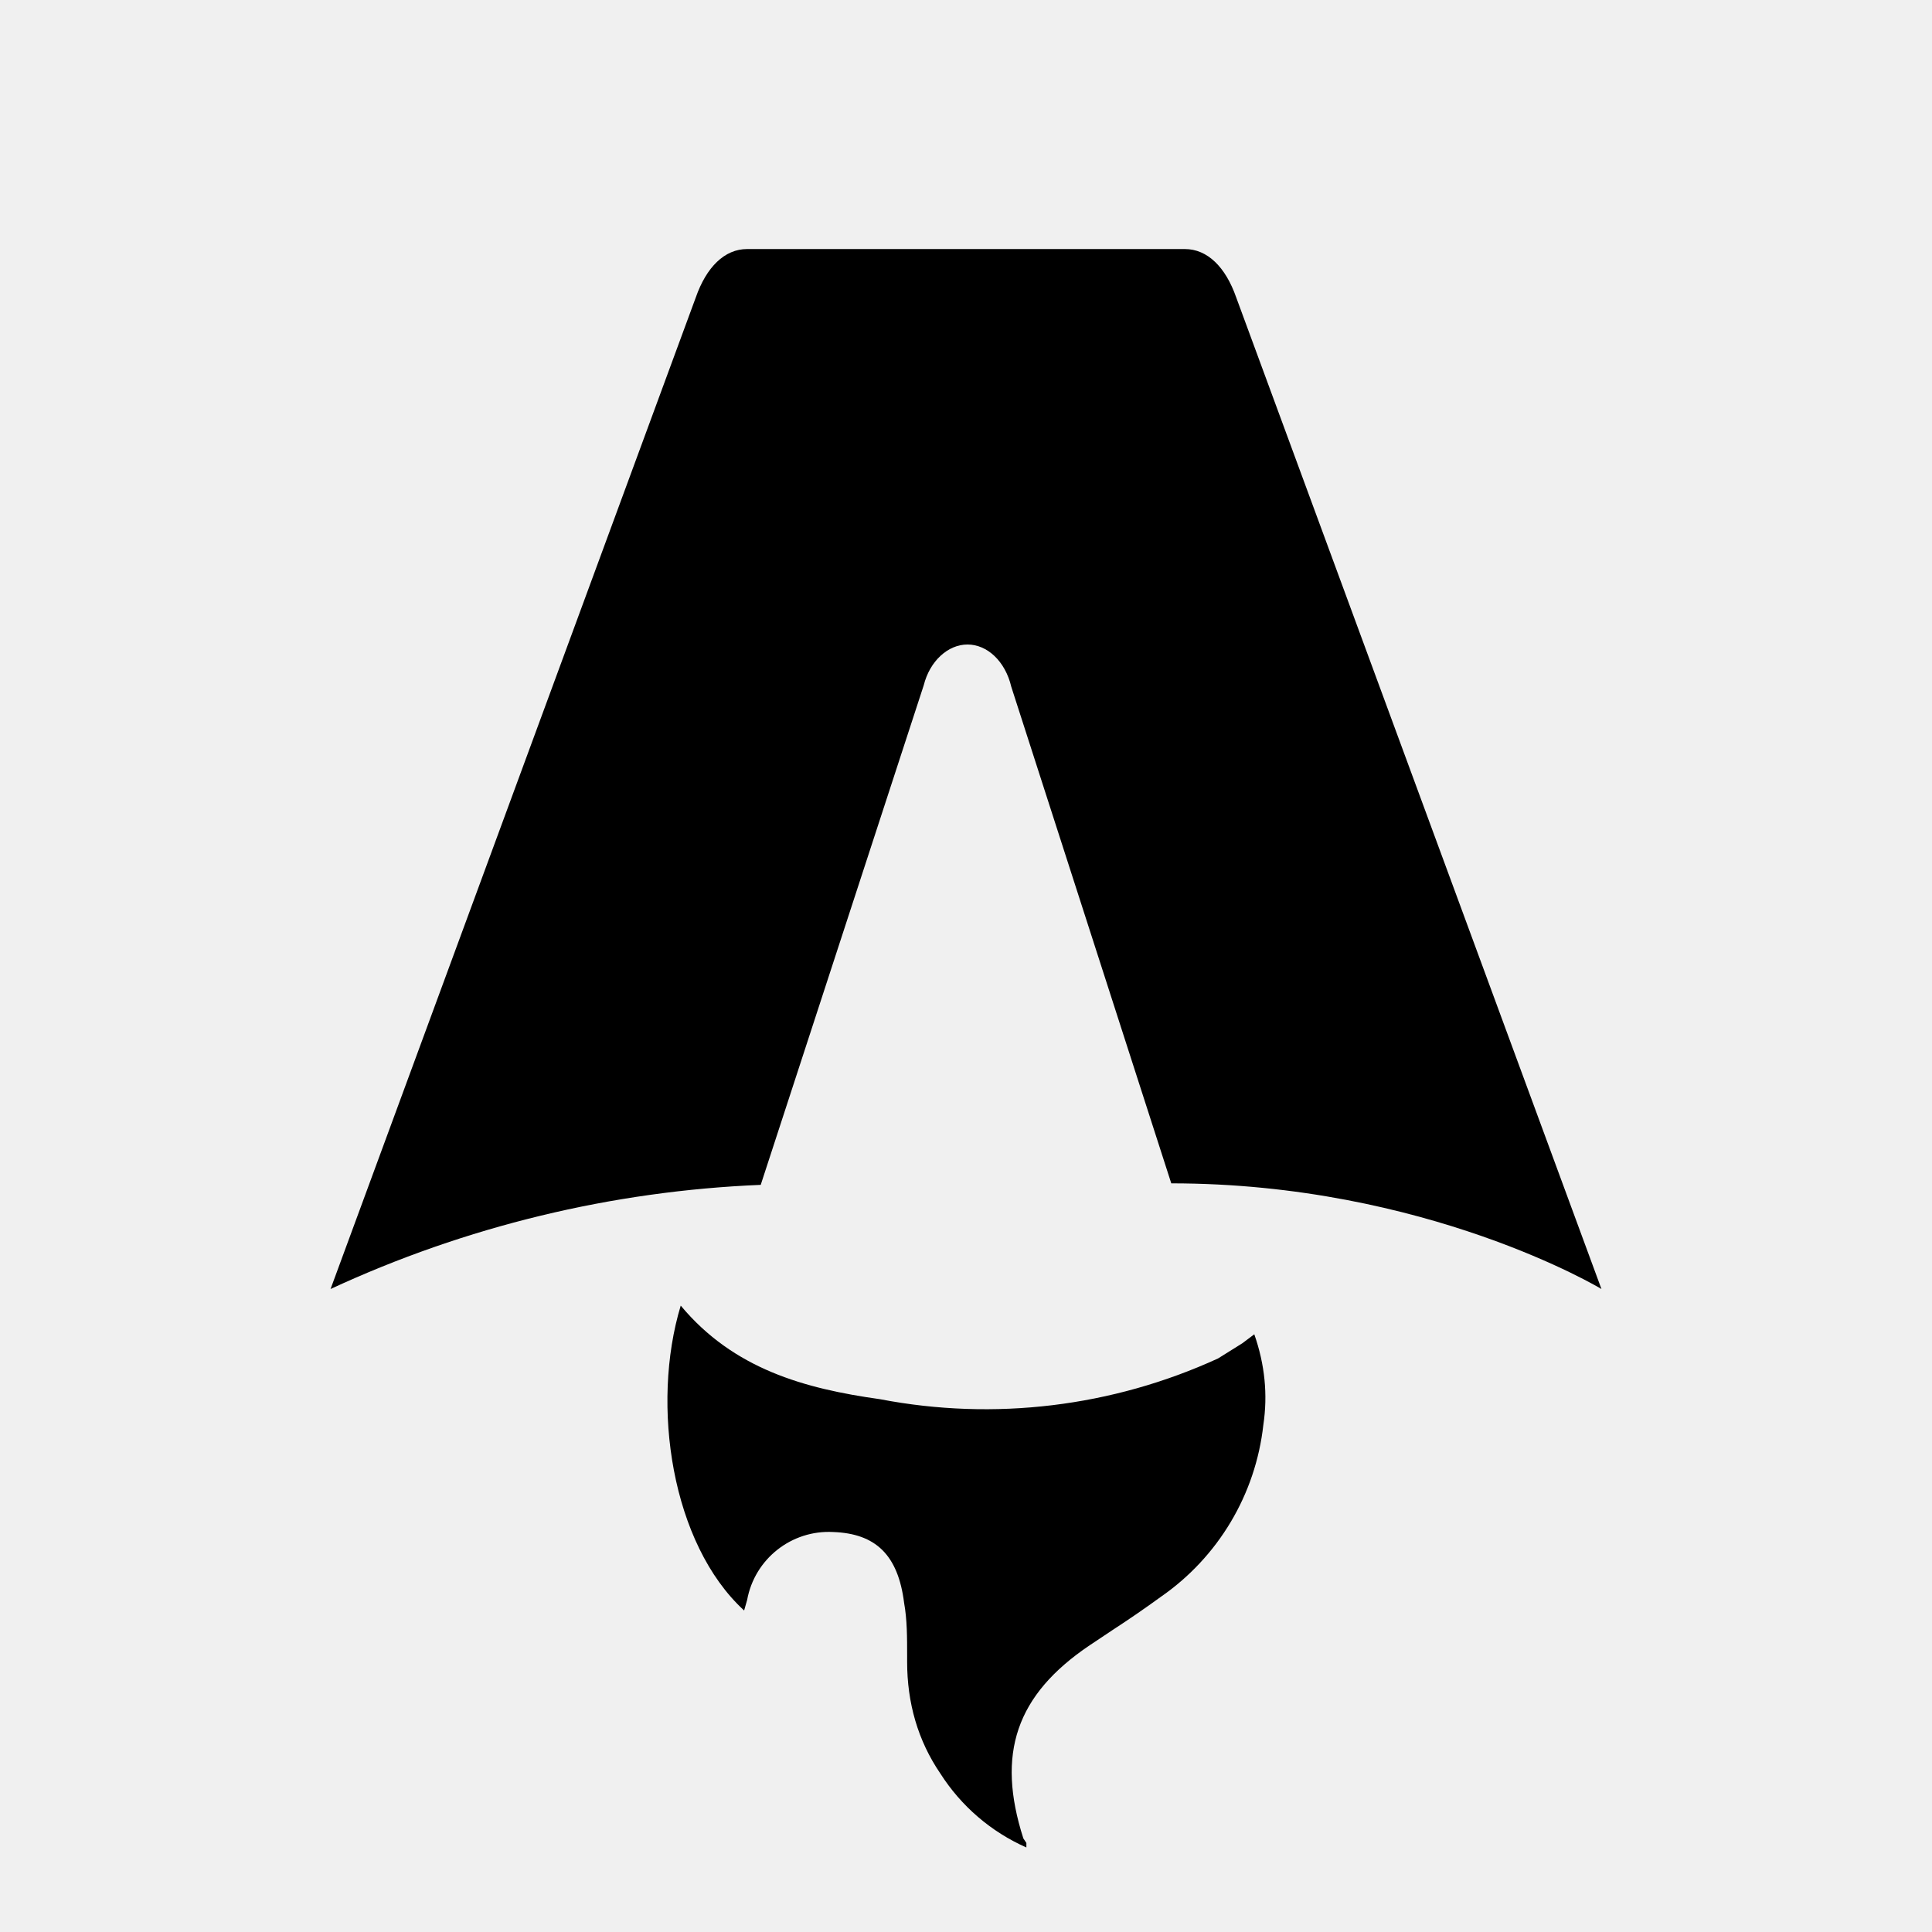
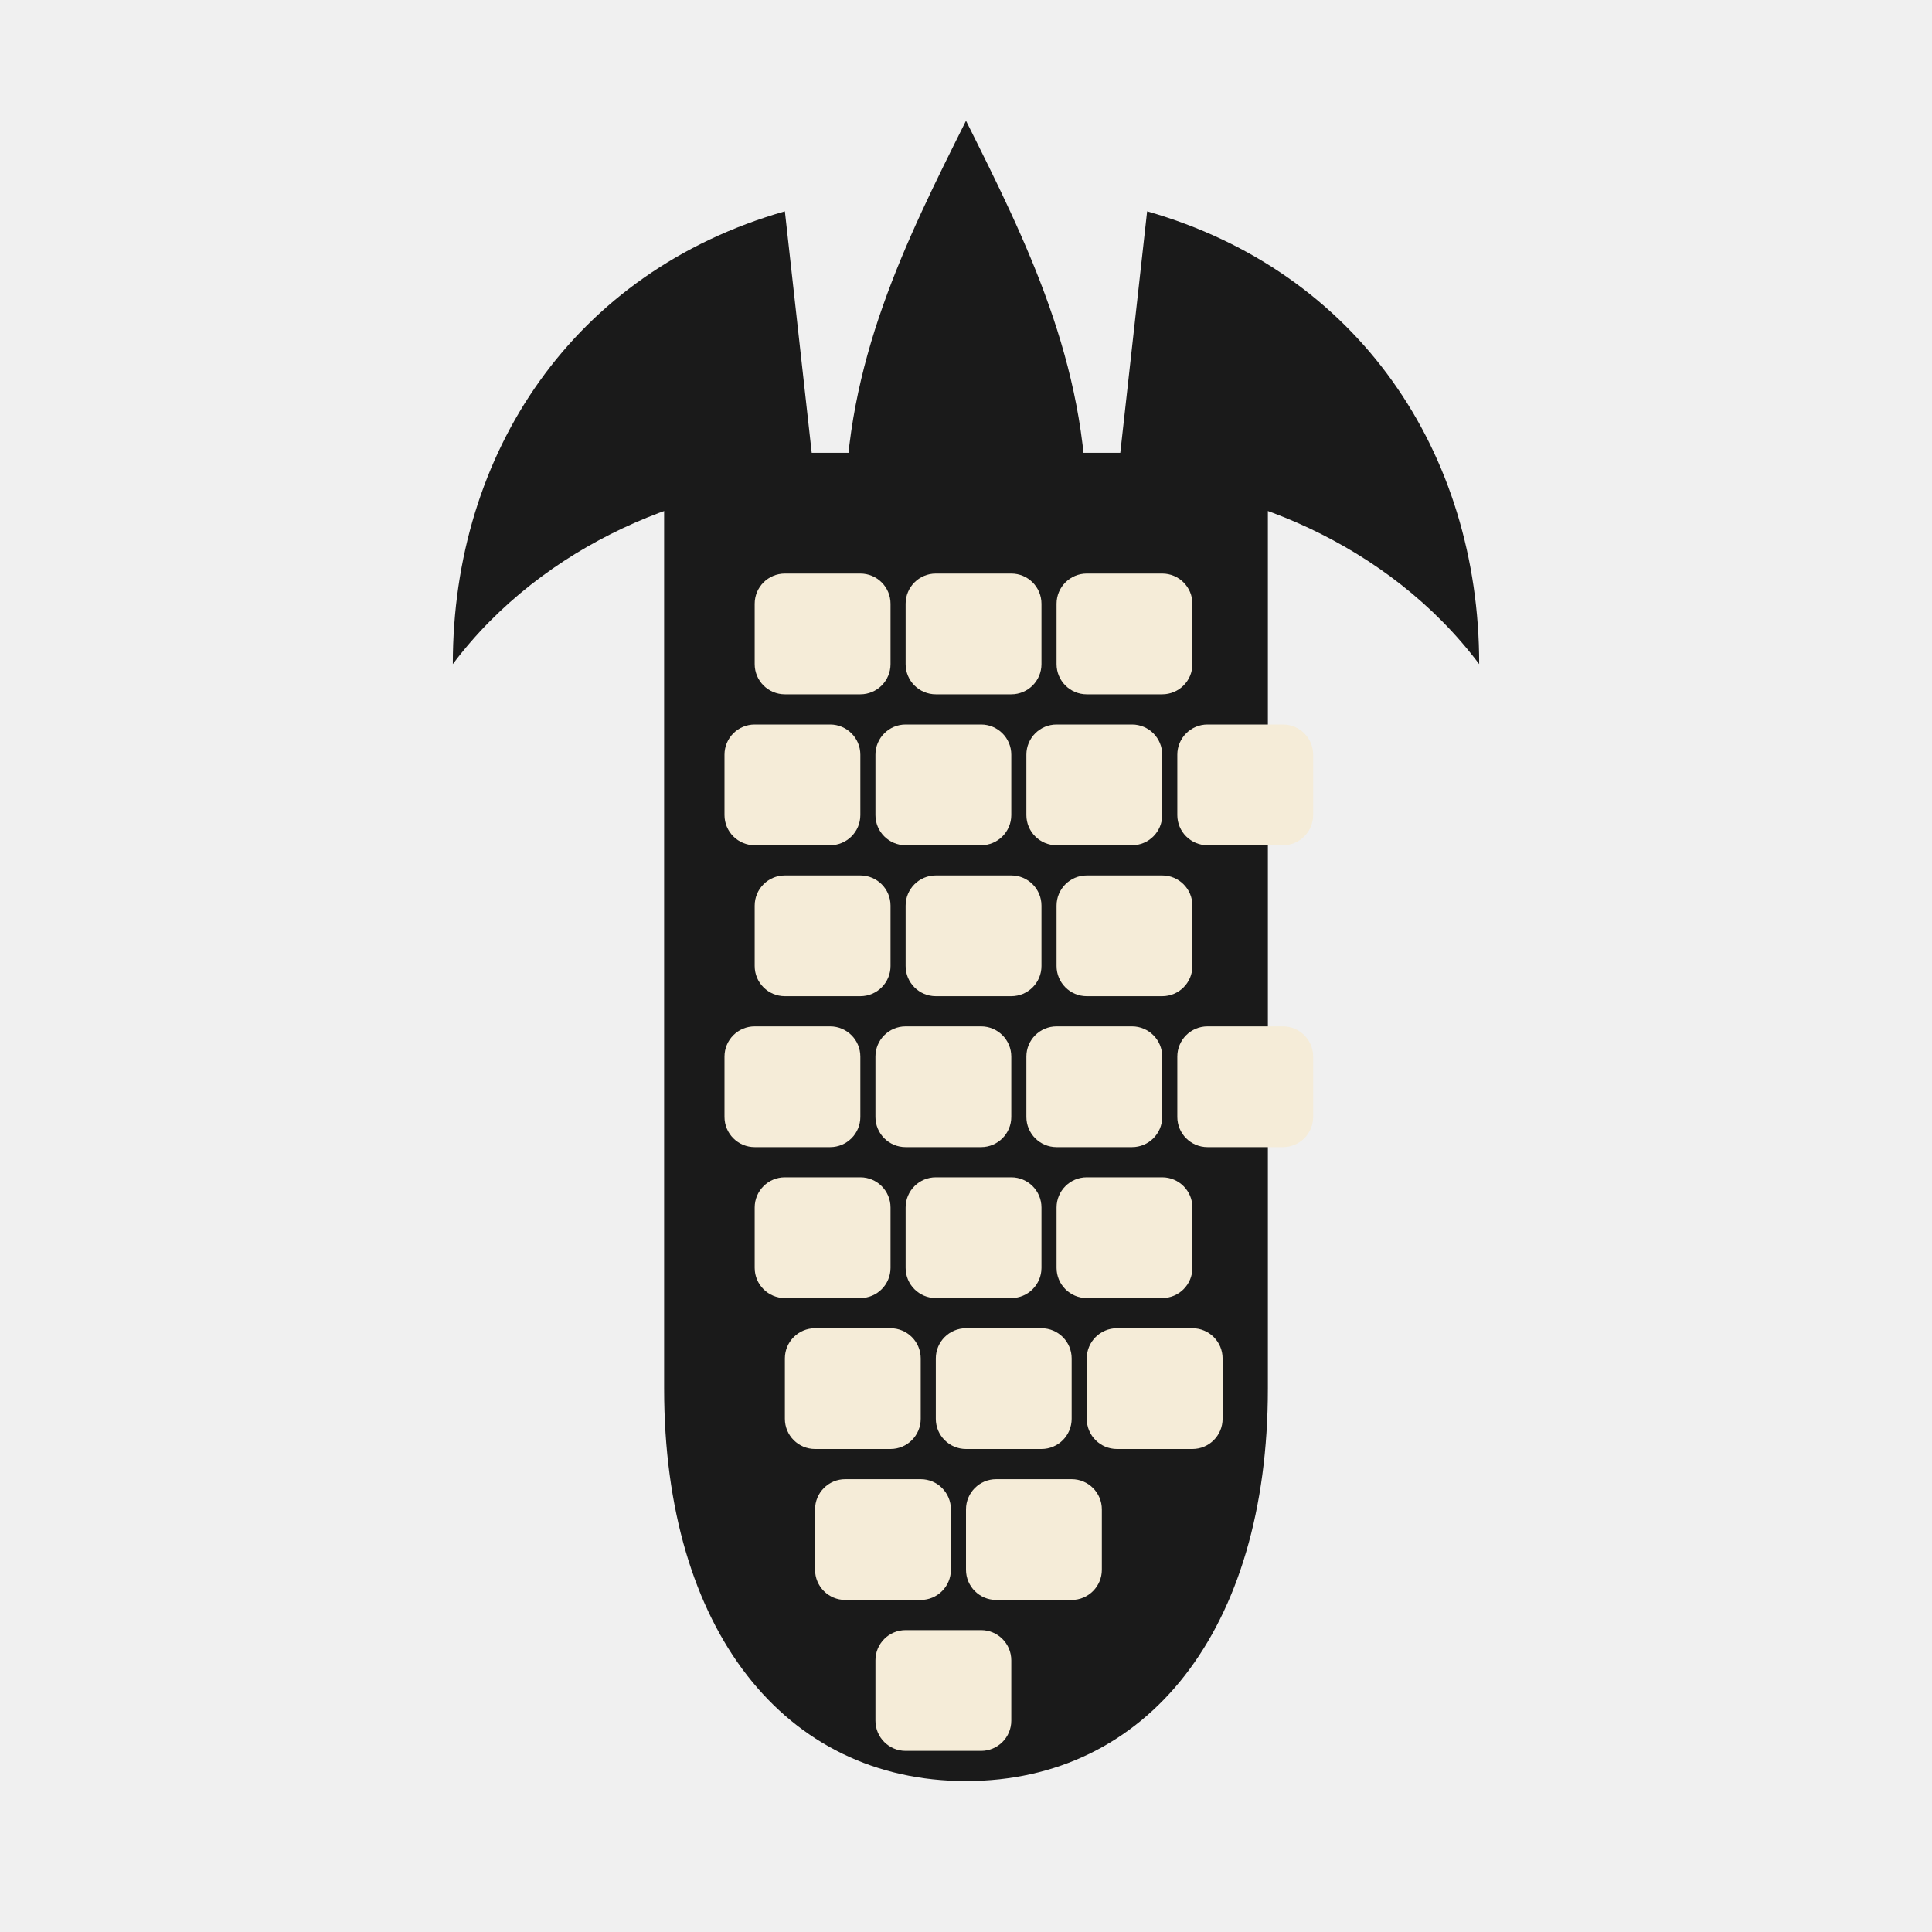
- <svg xmlns="http://www.w3.org/2000/svg" fill="none" viewBox="0 0 128 128">
-   <path d="M50.4 78.5a75.1 75.1 0 0 0-28.5 6.9l24.2-65.7c.7-2 1.9-3.2 3.4-3.2h29c1.5 0 2.7 1.2 3.4 3.2l24.2 65.7s-11.6-7-28.5-7L67 45.5c-.4-1.7-1.6-2.8-2.9-2.8-1.3 0-2.5 1.1-2.9 2.7L50.4 78.5Zm-1.1 28.2Zm-4.2-20.2c-2 6.6-.6 15.8 4.2 20.2a17.5 17.5 0 0 1 .2-.7 5.5 5.5 0 0 1 5.7-4.5c2.8.1 4.3 1.5 4.7 4.7.2 1.1.2 2.3.2 3.5v.4c0 2.7.7 5.2 2.2 7.4a13 13 0 0 0 5.7 4.9v-.3l-.2-.3c-1.8-5.6-.5-9.5 4.4-12.8l1.5-1a73 73 0 0 0 3.2-2.2 16 16 0 0 0 6.8-11.4c.3-2 .1-4-.6-6l-.8.6-1.6 1a37 37 0 0 1-22.4 2.7c-5-.7-9.7-2-13.2-6.2Z" />
+ <svg xmlns="http://www.w3.org/2000/svg" viewBox="0 0 128 128">
+   <g class="ink">
+     <path d="M52 14 C 38 18, 30 30, 30 44 C 36 36, 46 32, 54 32 Z" />
+     <path d="M76 14 C 90 18, 98 30, 98 44 C 92 36, 82 32, 74 32 Z" />
+     <path d="M64 8 C 60 16, 56 24, 56 34 L 72 34 C 72 24, 68 16, 64 8 Z" />
+   </g>
+   <g class="ink">
+     <path d="M44 32 C 44 30, 46 30, 50 30 L 78 30 C 82 30, 84 30, 84 32 L 84 92 C 84 108, 76 118, 64 118 C 52 118, 44 108, 44 92 Z" fill="currentColor" />
+   </g>
+   <g class="kernels">
+     <rect x="50" y="38" width="9" height="8" rx="2" />
+     <rect x="60" y="38" width="9" height="8" rx="2" />
+     <rect x="70" y="38" width="9" height="8" rx="2" />
+     <rect x="48" y="48" width="9" height="8" rx="2" />
+     <rect x="58" y="48" width="9" height="8" rx="2" />
+     <rect x="68" y="48" width="9" height="8" rx="2" />
+     <rect x="78" y="48" width="9" height="8" rx="2" />
+     <rect x="50" y="58" width="9" height="8" rx="2" />
+     <rect x="60" y="58" width="9" height="8" rx="2" />
+     <rect x="70" y="58" width="9" height="8" rx="2" />
+     <rect x="48" y="68" width="9" height="8" rx="2" />
+     <rect x="58" y="68" width="9" height="8" rx="2" />
+     <rect x="68" y="68" width="9" height="8" rx="2" />
+     <rect x="78" y="68" width="9" height="8" rx="2" />
+     <rect x="50" y="78" width="9" height="8" rx="2" />
+     <rect x="60" y="78" width="9" height="8" rx="2" />
+     <rect x="70" y="78" width="9" height="8" rx="2" />
+     <rect x="52" y="88" width="9" height="8" rx="2" />
+     <rect x="62" y="88" width="9" height="8" rx="2" />
+     <rect x="72" y="88" width="9" height="8" rx="2" />
+     <rect x="54" y="98" width="9" height="8" rx="2" />
+     <rect x="64" y="98" width="9" height="8" rx="2" />
+     <rect x="58" y="108" width="9" height="8" rx="2" />
+   </g>
  <style>
-         path { fill: #000; }
-         @media (prefers-color-scheme: dark) {
-             path { fill: #FFF; }
-         }
-     </style>
+     .ink path { fill: #1a1a1a; }
+     .kernels rect { fill: #f5ecd8; }
+     @media (prefers-color-scheme: dark) {
+       .ink path { fill: #f5ecd8; }
+       .kernels rect { fill: #1a1a1a; }
+     }
+   </style>
</svg>
